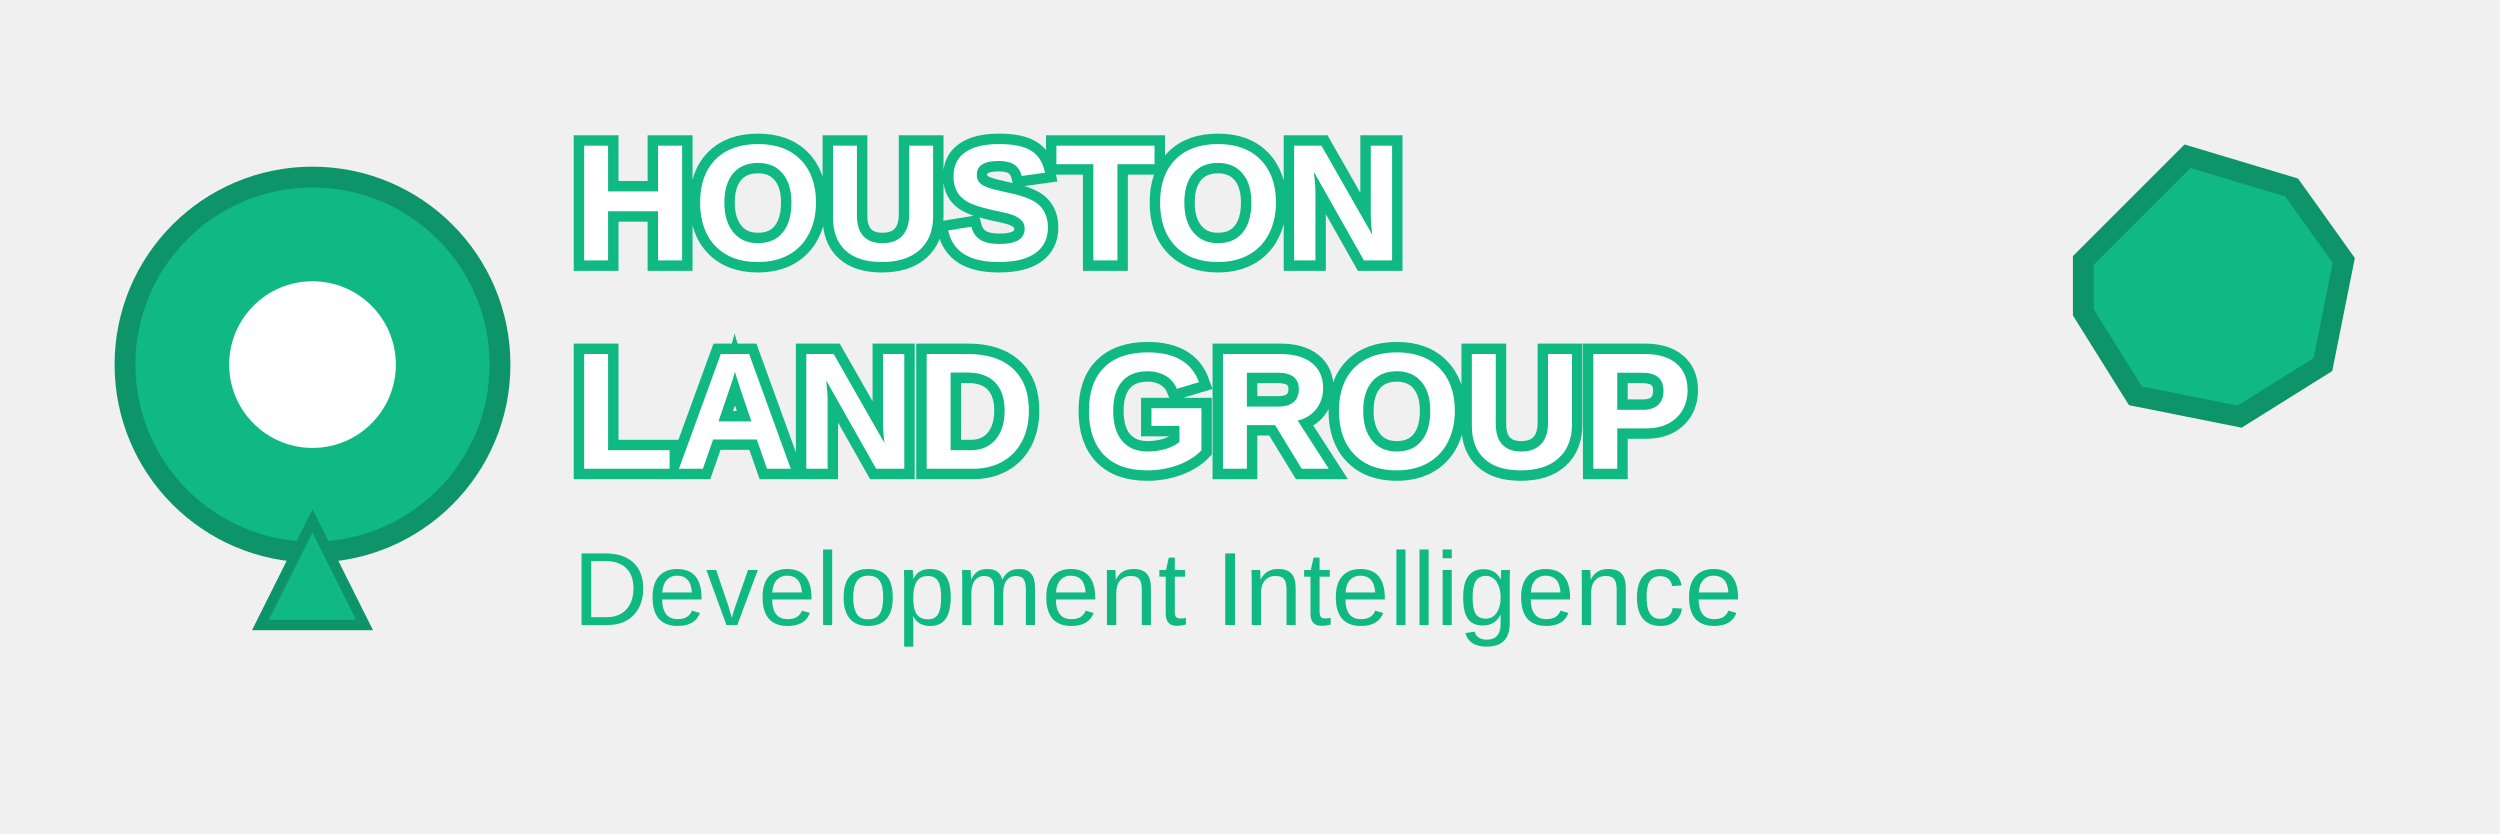
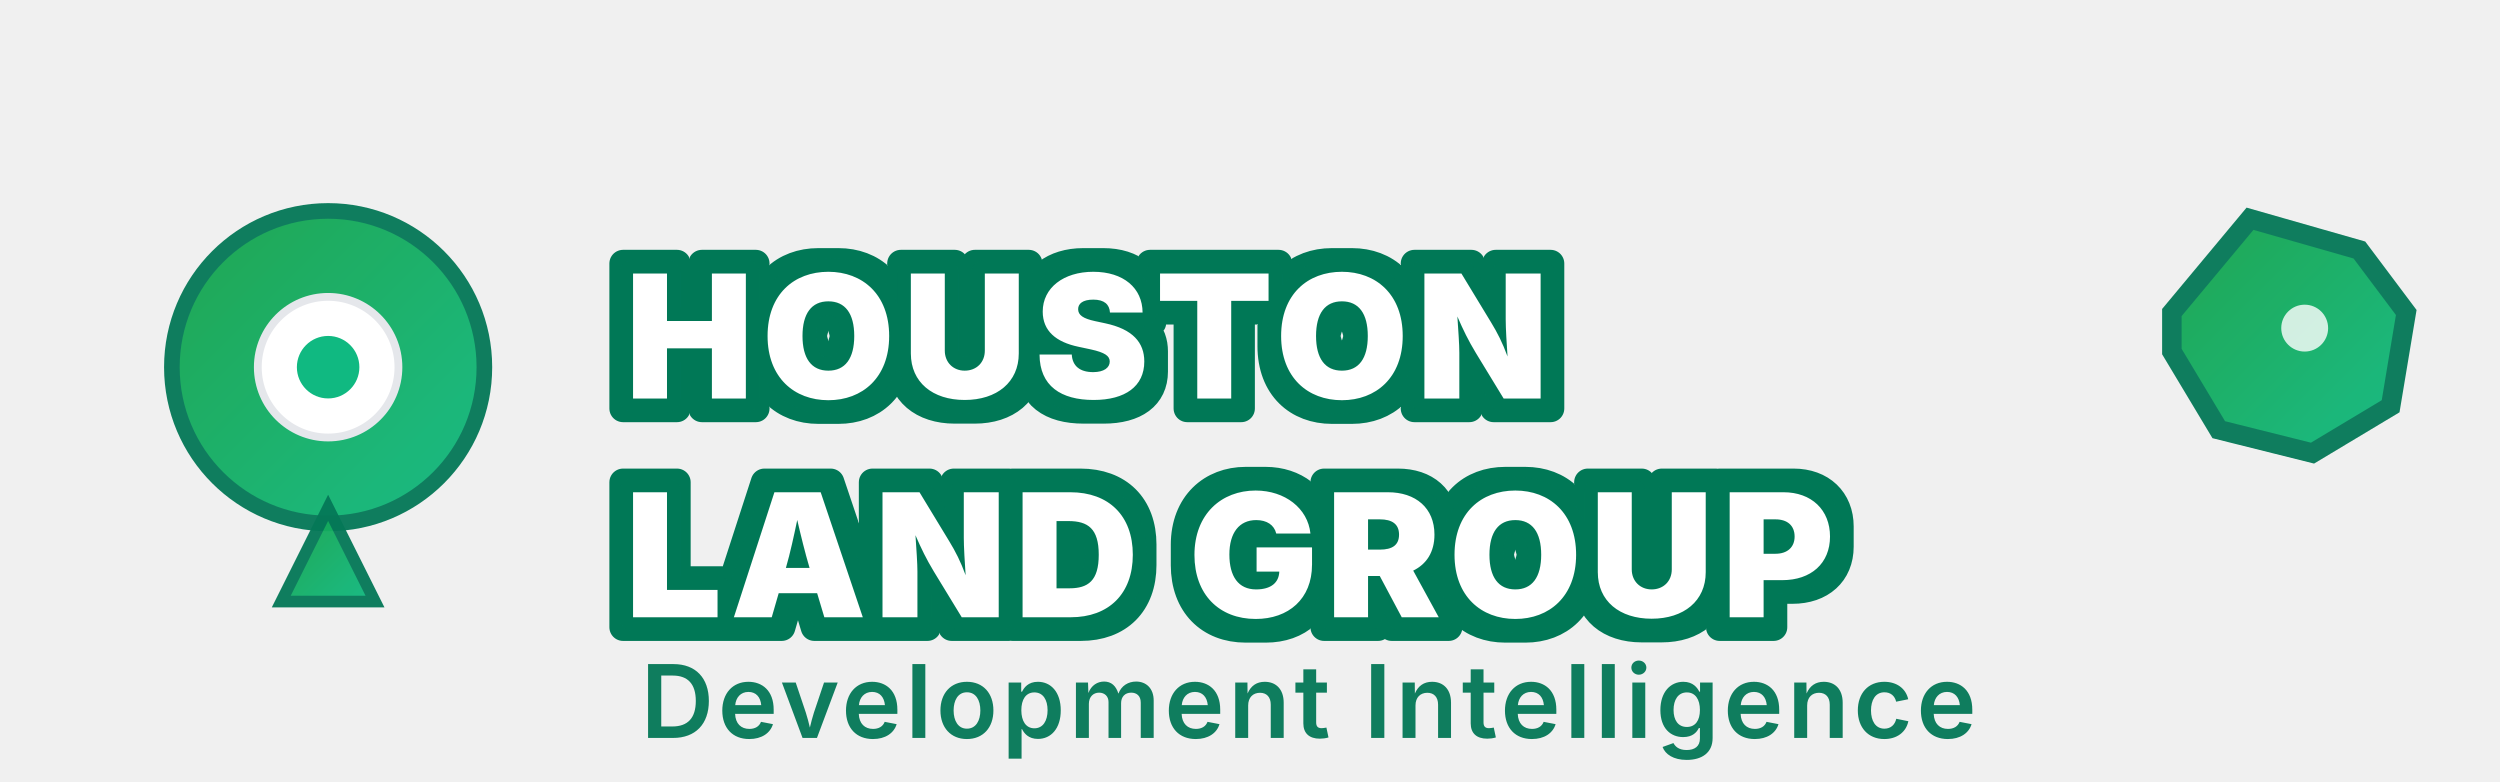
- <svg xmlns="http://www.w3.org/2000/svg" width="240" height="80" viewBox="0 0 240 80" fill="none">
-   <g transform="translate(10, 15)">
-     <circle cx="20" cy="20" r="18" fill="#10b981" stroke="#0d9468" stroke-width="2" />
-     <circle cx="20" cy="20" r="8" fill="white" />
-     <path d="M20 35 L15 45 L25 45 Z" fill="#10b981" stroke="#0d9468" stroke-width="1" />
+ <svg xmlns="http://www.w3.org/2000/svg" width="320" height="100" viewBox="0 0 320 100" fill="none" shape-rendering="geometricPrecision" text-rendering="optimizeLegibility">
+   <defs>
+     <linearGradient id="pinGradient" x1="0%" y1="0%" x2="100%" y2="100%">
+       <stop offset="0%" style="stop-color:#16a34a" />
+       <stop offset="100%" style="stop-color:#10b981" />
+     </linearGradient>
+     <linearGradient id="texasGradient" x1="0%" y1="0%" x2="100%" y2="100%">
+       <stop offset="0%" style="stop-color:#16a34a" />
+       <stop offset="100%" style="stop-color:#10b981" />
+     </linearGradient>
+     <filter id="textShadow" x="-50%" y="-50%" width="200%" height="200%">
+       <feDropShadow dx="2" dy="2" stdDeviation="1" flood-color="#047857" flood-opacity="0.6" />
+       <feDropShadow dx="1" dy="1" stdDeviation="0.5" flood-color="#059669" flood-opacity="0.8" />
+     </filter>
+     <filter id="textOutline" x="-20%" y="-20%" width="140%" height="140%">
+       <feMorphology operator="dilate" radius="2" in="SourceAlpha" result="outline" />
+       <feFlood flood-color="#047857" flood-opacity="1" result="color" />
+       <feComposite in="color" in2="outline" operator="in" result="stroke" />
+       <feComposite in="SourceGraphic" in2="stroke" operator="over" />
+     </filter>
+   </defs>
+   <g transform="translate(20, 25)">
+     <circle cx="22" cy="22" r="20" fill="url(#pinGradient)" stroke="#047857" stroke-width="2" opacity="0.95" />
+     <circle cx="22" cy="22" r="9" fill="white" stroke="#e5e7eb" stroke-width="1" />
+     <circle cx="22" cy="22" r="4" fill="#10b981" />
+     <path d="M22 40 L16 52 L28 52 Z" fill="url(#pinGradient)" stroke="#047857" stroke-width="1.5" opacity="0.95" />
  </g>
-   <g transform="translate(195, 10)">
-     <path d="M5 15 L15 5 L25 8 L30 15 L28 25 L20 30 L10 28 L5 20 Z" fill="#10b981" stroke="#0d9468" stroke-width="2" />
+   <g transform="translate(270, 20)">
+     <path d="M8 20 L18 8 L32 12 L38 20 L36 32 L26 38 L14 35 L8 25 Z" fill="url(#texasGradient)" stroke="#047857" stroke-width="2.5" opacity="0.95" />
+     <circle cx="25" cy="22" r="3" fill="white" opacity="0.8" />
  </g>
-   <g transform="translate(55, 25)">
-     <text x="0" y="0" font-family="Arial, sans-serif" font-size="16" font-weight="bold" fill="white" stroke="#10b981" stroke-width="2" paint-order="stroke fill">
+   <g transform="translate(80, 35)">
+     <text x="0" y="0" font-family="'Inter', 'Segoe UI', 'Roboto', 'Helvetica Neue', Arial, sans-serif" font-size="22" font-weight="900" letter-spacing="1px" fill="white" stroke="#047857" stroke-width="3.5" stroke-linejoin="round" stroke-linecap="round" paint-order="stroke fill" filter="url(#textOutline)" dominant-baseline="hanging">
      HOUSTON
    </text>
-     <text x="0" y="20" font-family="Arial, sans-serif" font-size="16" font-weight="bold" fill="white" stroke="#10b981" stroke-width="2" paint-order="stroke fill">
+     <text x="0" y="28" font-family="'Inter', 'Segoe UI', 'Roboto', 'Helvetica Neue', Arial, sans-serif" font-size="22" font-weight="900" letter-spacing="1px" fill="white" stroke="#047857" stroke-width="3.5" stroke-linejoin="round" stroke-linecap="round" paint-order="stroke fill" filter="url(#textOutline)" dominant-baseline="hanging">
      LAND GROUP
    </text>
-     <text x="0" y="35" font-family="Arial, sans-serif" font-size="10" fill="#10b981" font-weight="500">
+     <text x="2" y="50" font-family="'Inter', 'Segoe UI', 'Roboto', 'Helvetica Neue', Arial, sans-serif" font-size="13" font-weight="600" letter-spacing="0.5px" fill="#047857" opacity="0.95" dominant-baseline="hanging">
      Development Intelligence
    </text>
  </g>
+   <rect width="320" height="100" fill="none" stroke="none" />
</svg>
